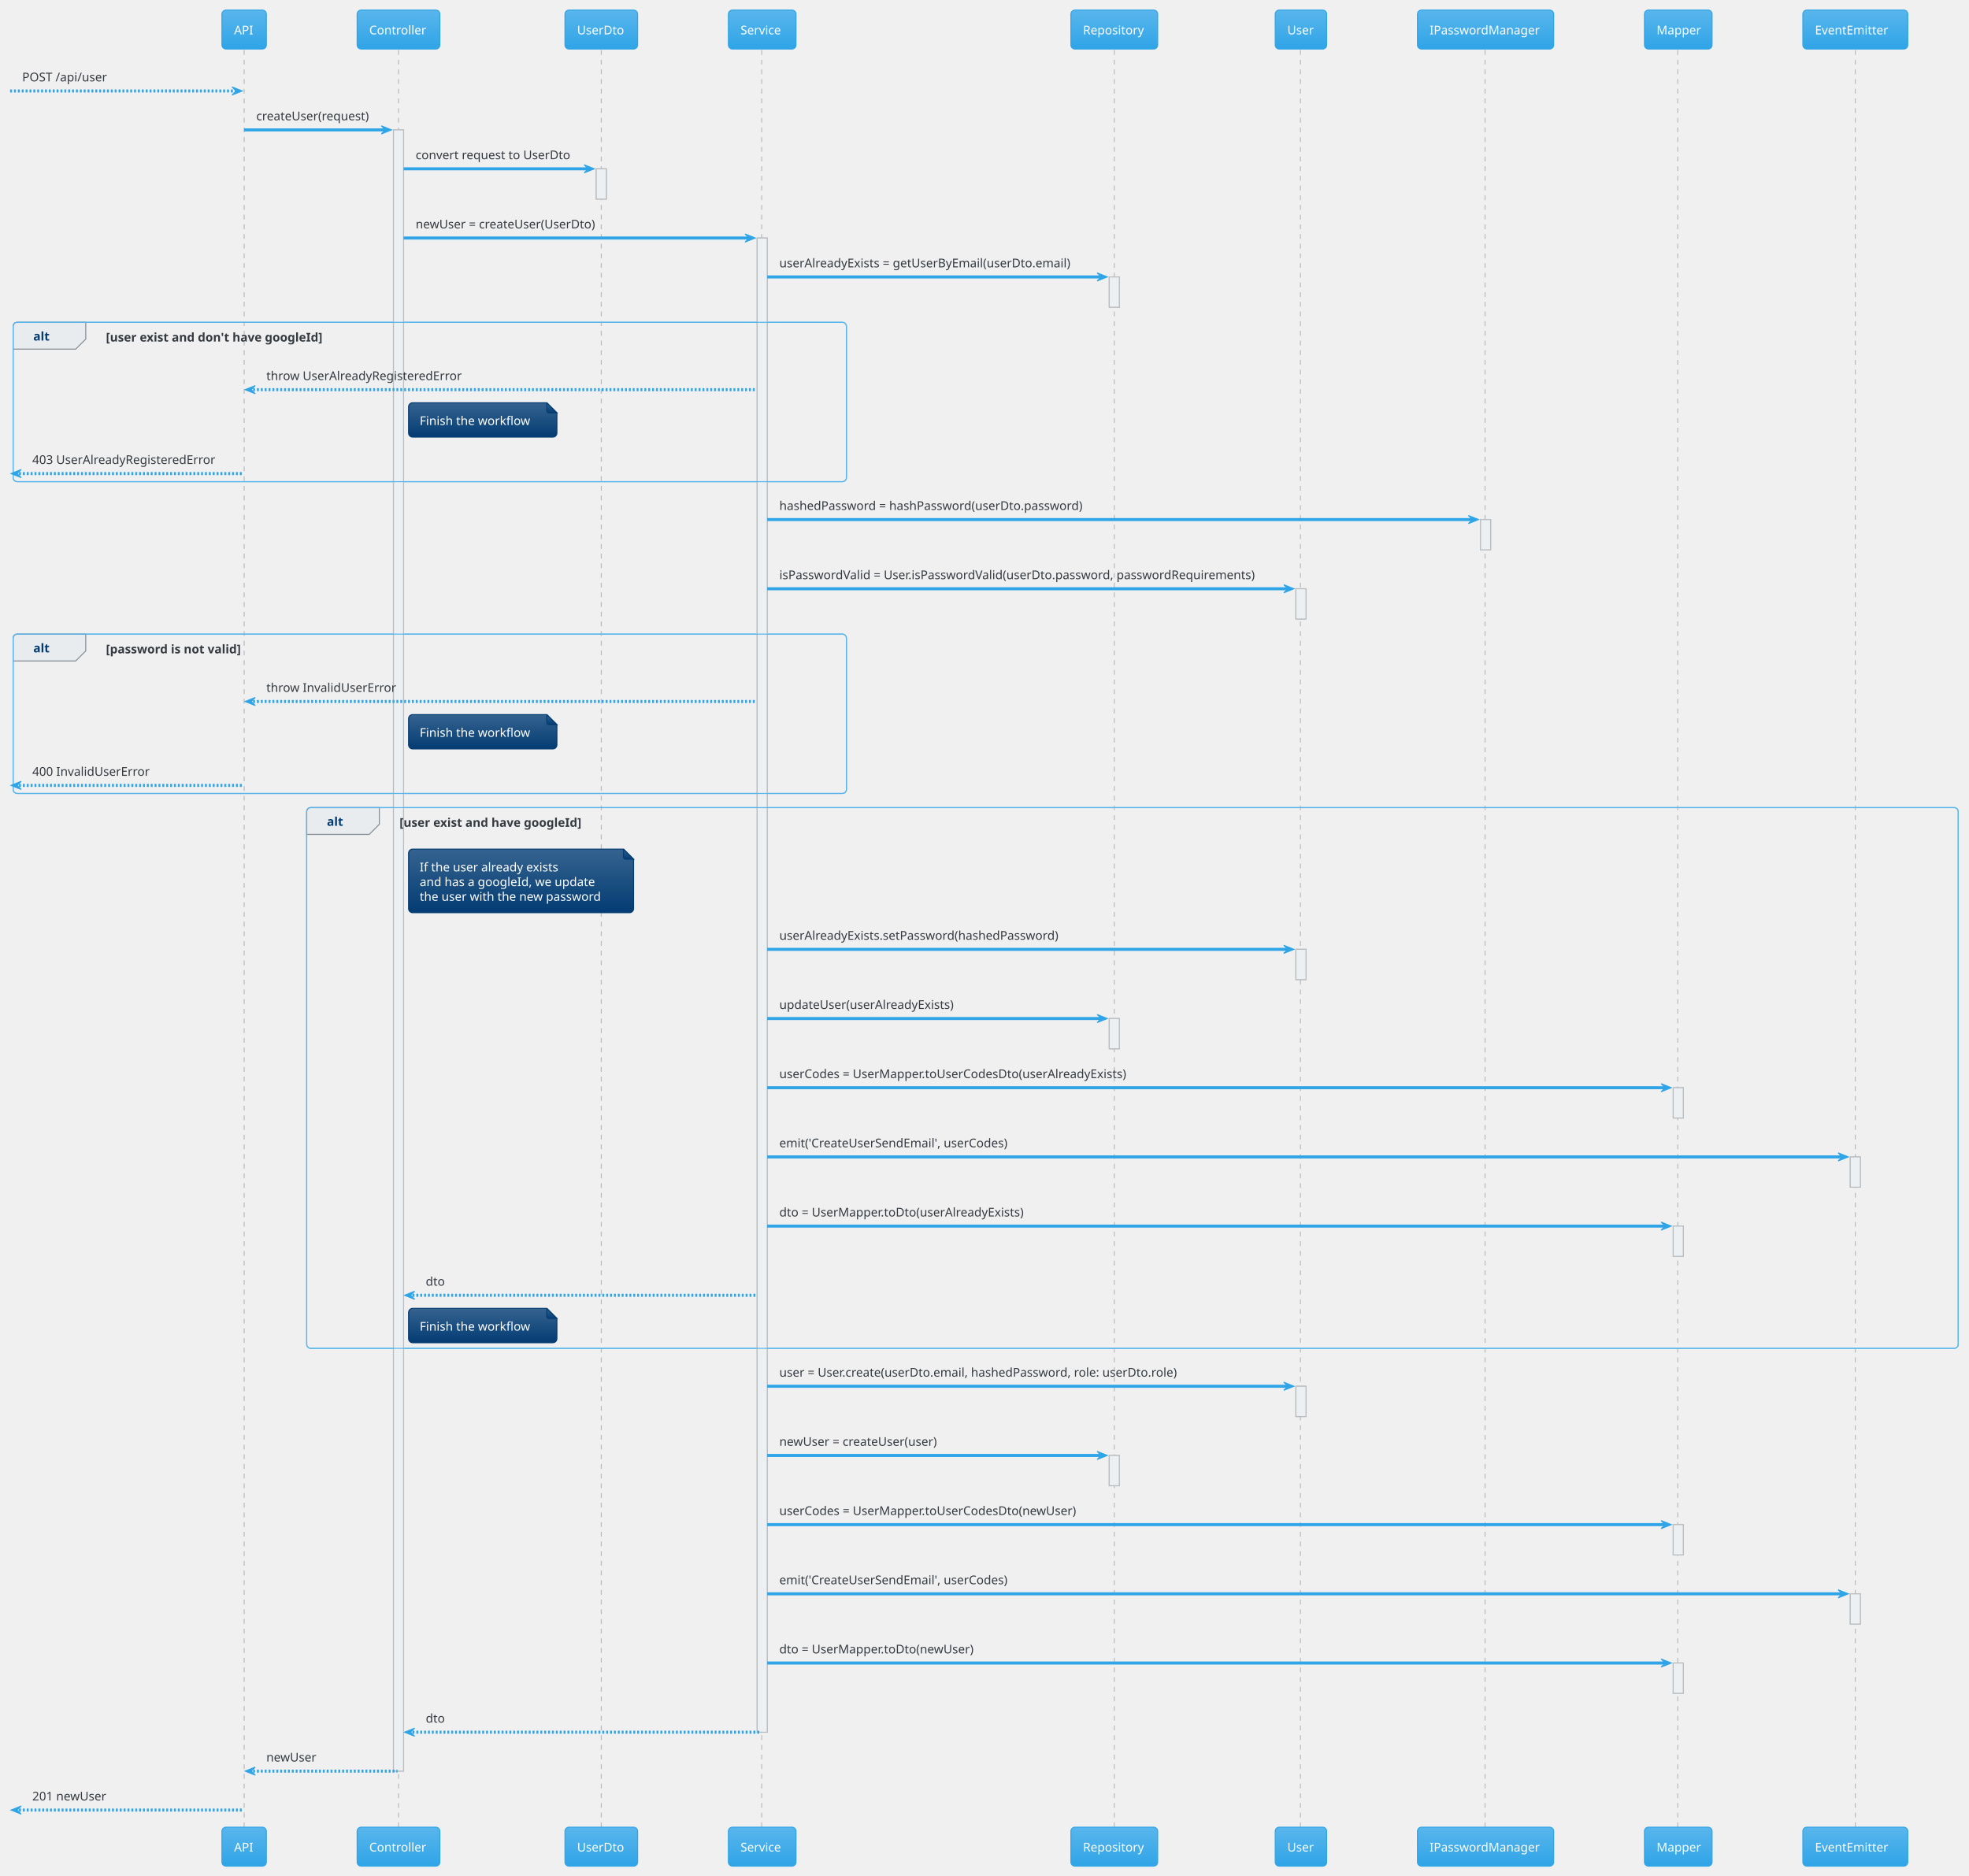
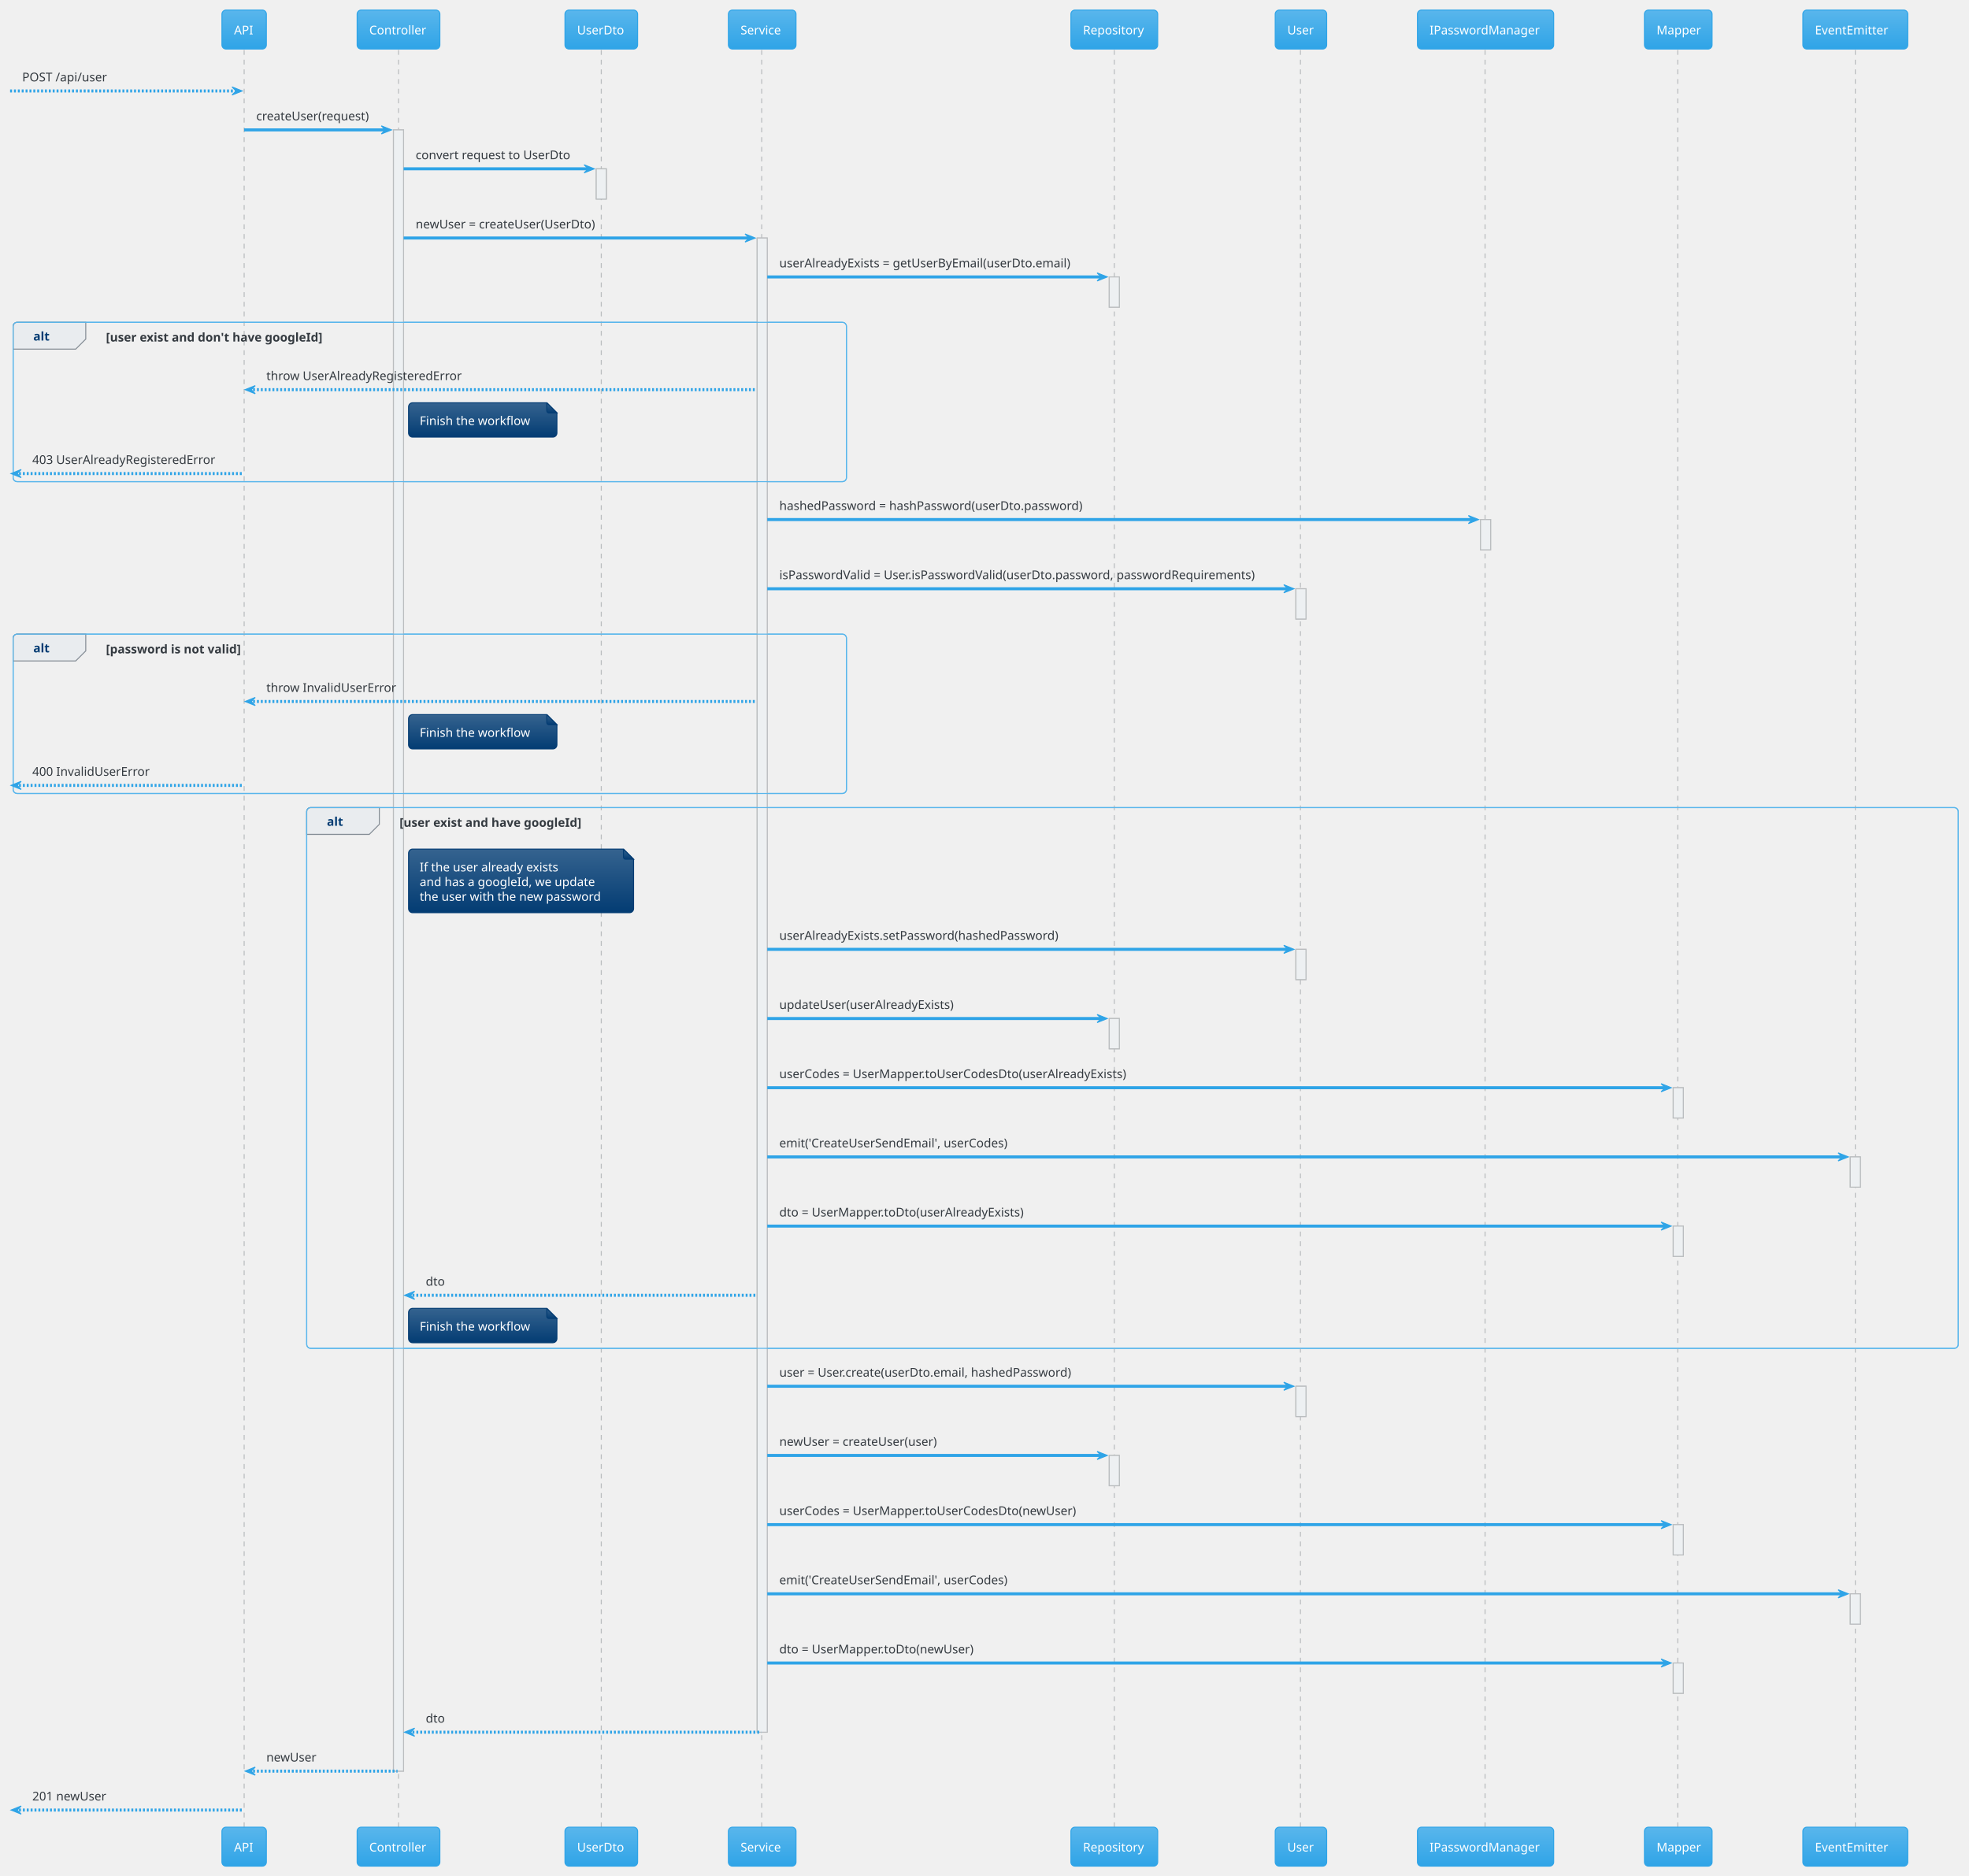
<svg xmlns="http://www.w3.org/2000/svg" contentStyleType="text/css" height="1937.5px" preserveAspectRatio="none" style="width:2033px;height:1937px;" version="1.1" viewBox="0 0 2033 1937" width="2033.333px" zoomAndPan="magnify">
  <defs>
-     <linearGradient id="g12y3e55k75zzm0" x1="50%" x2="50%" y1="0%" y2="100%">
+     <linearGradient id="gnzw9jw226d4e0" x1="50%" x2="50%" y1="0%" y2="100%">
      <stop offset="0%" stop-color="#59B6EC" />
      <stop offset="100%" stop-color="#2FA4E7" />
    </linearGradient>
-     <linearGradient id="g12y3e55k75zzm1" x1="50%" x2="50%" y1="0%" y2="100%">
+     <linearGradient id="gnzw9jw226d4e1" x1="50%" x2="50%" y1="0%" y2="100%">
      <stop offset="0%" stop-color="#35638F" />
      <stop offset="100%" stop-color="#033C73" />
    </linearGradient>
  </defs>
  <g>
    <rect fill="#EDF0F2" height="1694.641" style="stroke:#BABDBF;stroke-width:1.042;" width="10.417" x="406.25" y="134.117" />
    <rect fill="#EDF0F2" height="31.25" style="stroke:#BABDBF;stroke-width:1.042;" width="10.417" x="615.625" y="174.308" />
    <rect fill="#EDF0F2" height="1542.816" style="stroke:#BABDBF;stroke-width:1.042;" width="10.417" x="781.771" y="245.75" />
    <rect fill="#EDF0F2" height="31.25" style="stroke:#BABDBF;stroke-width:1.042;" width="10.417" x="1145.312" y="285.942" />
    <rect fill="#EDF0F2" height="31.25" style="stroke:#BABDBF;stroke-width:1.042;" width="10.417" x="1145.312" y="1051.666" />
    <rect fill="#EDF0F2" height="31.25" style="stroke:#BABDBF;stroke-width:1.042;" width="10.417" x="1145.312" y="1502.8" />
    <rect fill="#EDF0F2" height="31.25" style="stroke:#BABDBF;stroke-width:1.042;" width="10.417" x="1338.021" y="607.908" />
    <rect fill="#EDF0F2" height="31.25" style="stroke:#BABDBF;stroke-width:1.042;" width="10.417" x="1338.021" y="980.225" />
    <rect fill="#EDF0F2" height="31.25" style="stroke:#BABDBF;stroke-width:1.042;" width="10.417" x="1338.021" y="1431.358" />
    <rect fill="#EDF0F2" height="31.25" style="stroke:#BABDBF;stroke-width:1.042;" width="10.417" x="1528.646" y="536.466" />
    <rect fill="#EDF0F2" height="31.25" style="stroke:#BABDBF;stroke-width:1.042;" width="10.417" x="1727.604" y="1123.108" />
    <rect fill="#EDF0F2" height="31.25" style="stroke:#BABDBF;stroke-width:1.042;" width="10.417" x="1727.604" y="1265.991" />
    <rect fill="#EDF0F2" height="31.25" style="stroke:#BABDBF;stroke-width:1.042;" width="10.417" x="1727.604" y="1574.241" />
    <rect fill="#EDF0F2" height="31.25" style="stroke:#BABDBF;stroke-width:1.042;" width="10.417" x="1727.604" y="1717.124" />
    <rect fill="#EDF0F2" height="31.25" style="stroke:#BABDBF;stroke-width:1.042;" width="10.417" x="1910.417" y="1194.55" />
    <rect fill="#EDF0F2" height="31.25" style="stroke:#BABDBF;stroke-width:1.042;" width="10.417" x="1910.417" y="1645.683" />
    <rect fill="none" height="164.5" rx="4.167" ry="4.167" style="stroke:#59B6EC;stroke-width:1.042;" width="860.417" x="13.542" y="332.817" />
    <rect fill="none" height="164.5" rx="4.167" ry="4.167" style="stroke:#59B6EC;stroke-width:1.042;" width="860.417" x="13.542" y="654.783" />
    <rect fill="none" height="558.341" rx="4.167" ry="4.167" style="stroke:#59B6EC;stroke-width:1.042;" width="1705.208" x="316.667" y="833.866" />
    <line style="stroke:#BABDBF;stroke-width:1.042;stroke-dasharray:5.0,5.0;" x1="252.083" x2="252.083" y1="51.65" y2="1887.699" />
    <line style="stroke:#BABDBF;stroke-width:1.042;stroke-dasharray:5.0,5.0;" x1="411.458" x2="411.458" y1="51.65" y2="1887.699" />
    <line style="stroke:#BABDBF;stroke-width:1.042;stroke-dasharray:5.0,5.0;" x1="620.833" x2="620.833" y1="51.65" y2="1887.699" />
    <line style="stroke:#BABDBF;stroke-width:1.042;stroke-dasharray:5.0,5.0;" x1="786.458" x2="786.458" y1="51.65" y2="1887.699" />
    <line style="stroke:#BABDBF;stroke-width:1.042;stroke-dasharray:5.0,5.0;" x1="1150.521" x2="1150.521" y1="51.65" y2="1887.699" />
    <line style="stroke:#BABDBF;stroke-width:1.042;stroke-dasharray:5.0,5.0;" x1="1342.708" x2="1342.708" y1="51.65" y2="1887.699" />
    <line style="stroke:#BABDBF;stroke-width:1.042;stroke-dasharray:5.0,5.0;" x1="1533.333" x2="1533.333" y1="51.65" y2="1887.699" />
    <line style="stroke:#BABDBF;stroke-width:1.042;stroke-dasharray:5.0,5.0;" x1="1732.292" x2="1732.292" y1="51.65" y2="1887.699" />
    <line style="stroke:#BABDBF;stroke-width:1.042;stroke-dasharray:5.0,5.0;" x1="1915.625" x2="1915.625" y1="51.65" y2="1887.699" />
-     <rect fill="url(#g12y3e55k75zzm0)" height="40.192" rx="4.167" ry="4.167" style="stroke:#2FA4E7;stroke-width:1.042;" width="45.833" x="229.167" y="10.417" />
+     <rect fill="url(#gnzw9jw226d4e0)" height="40.192" rx="4.167" ry="4.167" style="stroke:#2FA4E7;stroke-width:1.042;" width="45.833" x="229.167" y="10.417" />
    <text fill="#FFFFFF" font-family="Verdana" font-size="12.5" lengthAdjust="spacing" textLength="20.833" x="241.667" y="35.484">API</text>
-     <rect fill="url(#g12y3e55k75zzm0)" height="40.192" rx="4.167" ry="4.167" style="stroke:#2FA4E7;stroke-width:1.042;" width="45.833" x="229.167" y="1886.658" />
+     <rect fill="url(#gnzw9jw226d4e0)" height="40.192" rx="4.167" ry="4.167" style="stroke:#2FA4E7;stroke-width:1.042;" width="45.833" x="229.167" y="1886.658" />
    <text fill="#FFFFFF" font-family="Verdana" font-size="12.5" lengthAdjust="spacing" textLength="20.833" x="241.667" y="1911.725">API</text>
-     <rect fill="url(#g12y3e55k75zzm0)" height="40.192" rx="4.167" ry="4.167" style="stroke:#2FA4E7;stroke-width:1.042;" width="85.417" x="368.75" y="10.417" />
+     <rect fill="url(#gnzw9jw226d4e0)" height="40.192" rx="4.167" ry="4.167" style="stroke:#2FA4E7;stroke-width:1.042;" width="85.417" x="368.75" y="10.417" />
    <text fill="#FFFFFF" font-family="Verdana" font-size="12.5" lengthAdjust="spacing" textLength="60.417" x="381.25" y="35.484">Controller</text>
-     <rect fill="url(#g12y3e55k75zzm0)" height="40.192" rx="4.167" ry="4.167" style="stroke:#2FA4E7;stroke-width:1.042;" width="85.417" x="368.75" y="1886.658" />
+     <rect fill="url(#gnzw9jw226d4e0)" height="40.192" rx="4.167" ry="4.167" style="stroke:#2FA4E7;stroke-width:1.042;" width="85.417" x="368.75" y="1886.658" />
    <text fill="#FFFFFF" font-family="Verdana" font-size="12.5" lengthAdjust="spacing" textLength="60.417" x="381.25" y="1911.725">Controller</text>
-     <rect fill="url(#g12y3e55k75zzm0)" height="40.192" rx="4.167" ry="4.167" style="stroke:#2FA4E7;stroke-width:1.042;" width="75" x="583.333" y="10.417" />
+     <rect fill="url(#gnzw9jw226d4e0)" height="40.192" rx="4.167" ry="4.167" style="stroke:#2FA4E7;stroke-width:1.042;" width="75" x="583.333" y="10.417" />
    <text fill="#FFFFFF" font-family="Verdana" font-size="12.5" lengthAdjust="spacing" textLength="50" x="595.833" y="35.484">UserDto</text>
-     <rect fill="url(#g12y3e55k75zzm0)" height="40.192" rx="4.167" ry="4.167" style="stroke:#2FA4E7;stroke-width:1.042;" width="75" x="583.333" y="1886.658" />
+     <rect fill="url(#gnzw9jw226d4e0)" height="40.192" rx="4.167" ry="4.167" style="stroke:#2FA4E7;stroke-width:1.042;" width="75" x="583.333" y="1886.658" />
    <text fill="#FFFFFF" font-family="Verdana" font-size="12.5" lengthAdjust="spacing" textLength="50" x="595.833" y="1911.725">UserDto</text>
-     <rect fill="url(#g12y3e55k75zzm0)" height="40.192" rx="4.167" ry="4.167" style="stroke:#2FA4E7;stroke-width:1.042;" width="69.792" x="752.083" y="10.417" />
+     <rect fill="url(#gnzw9jw226d4e0)" height="40.192" rx="4.167" ry="4.167" style="stroke:#2FA4E7;stroke-width:1.042;" width="69.792" x="752.083" y="10.417" />
    <text fill="#FFFFFF" font-family="Verdana" font-size="12.5" lengthAdjust="spacing" textLength="44.792" x="764.583" y="35.484">Service</text>
-     <rect fill="url(#g12y3e55k75zzm0)" height="40.192" rx="4.167" ry="4.167" style="stroke:#2FA4E7;stroke-width:1.042;" width="69.792" x="752.083" y="1886.658" />
+     <rect fill="url(#gnzw9jw226d4e0)" height="40.192" rx="4.167" ry="4.167" style="stroke:#2FA4E7;stroke-width:1.042;" width="69.792" x="752.083" y="1886.658" />
    <text fill="#FFFFFF" font-family="Verdana" font-size="12.5" lengthAdjust="spacing" textLength="44.792" x="764.583" y="1911.725">Service</text>
-     <rect fill="url(#g12y3e55k75zzm0)" height="40.192" rx="4.167" ry="4.167" style="stroke:#2FA4E7;stroke-width:1.042;" width="89.583" x="1105.729" y="10.417" />
+     <rect fill="url(#gnzw9jw226d4e0)" height="40.192" rx="4.167" ry="4.167" style="stroke:#2FA4E7;stroke-width:1.042;" width="89.583" x="1105.729" y="10.417" />
    <text fill="#FFFFFF" font-family="Verdana" font-size="12.5" lengthAdjust="spacing" textLength="64.583" x="1118.229" y="35.484">Repository</text>
-     <rect fill="url(#g12y3e55k75zzm0)" height="40.192" rx="4.167" ry="4.167" style="stroke:#2FA4E7;stroke-width:1.042;" width="89.583" x="1105.729" y="1886.658" />
+     <rect fill="url(#gnzw9jw226d4e0)" height="40.192" rx="4.167" ry="4.167" style="stroke:#2FA4E7;stroke-width:1.042;" width="89.583" x="1105.729" y="1886.658" />
    <text fill="#FFFFFF" font-family="Verdana" font-size="12.5" lengthAdjust="spacing" textLength="64.583" x="1118.229" y="1911.725">Repository</text>
-     <rect fill="url(#g12y3e55k75zzm0)" height="40.192" rx="4.167" ry="4.167" style="stroke:#2FA4E7;stroke-width:1.042;" width="53.125" x="1316.667" y="10.417" />
+     <rect fill="url(#gnzw9jw226d4e0)" height="40.192" rx="4.167" ry="4.167" style="stroke:#2FA4E7;stroke-width:1.042;" width="53.125" x="1316.667" y="10.417" />
    <text fill="#FFFFFF" font-family="Verdana" font-size="12.5" lengthAdjust="spacing" textLength="28.125" x="1329.167" y="35.484">User</text>
-     <rect fill="url(#g12y3e55k75zzm0)" height="40.192" rx="4.167" ry="4.167" style="stroke:#2FA4E7;stroke-width:1.042;" width="53.125" x="1316.667" y="1886.658" />
+     <rect fill="url(#gnzw9jw226d4e0)" height="40.192" rx="4.167" ry="4.167" style="stroke:#2FA4E7;stroke-width:1.042;" width="53.125" x="1316.667" y="1886.658" />
    <text fill="#FFFFFF" font-family="Verdana" font-size="12.5" lengthAdjust="spacing" textLength="28.125" x="1329.167" y="1911.725">User</text>
-     <rect fill="url(#g12y3e55k75zzm0)" height="40.192" rx="4.167" ry="4.167" style="stroke:#2FA4E7;stroke-width:1.042;" width="140.625" x="1463.542" y="10.417" />
+     <rect fill="url(#gnzw9jw226d4e0)" height="40.192" rx="4.167" ry="4.167" style="stroke:#2FA4E7;stroke-width:1.042;" width="140.625" x="1463.542" y="10.417" />
    <text fill="#FFFFFF" font-family="Verdana" font-size="12.5" lengthAdjust="spacing" textLength="115.625" x="1476.042" y="35.484">IPasswordManager</text>
-     <rect fill="url(#g12y3e55k75zzm0)" height="40.192" rx="4.167" ry="4.167" style="stroke:#2FA4E7;stroke-width:1.042;" width="140.625" x="1463.542" y="1886.658" />
+     <rect fill="url(#gnzw9jw226d4e0)" height="40.192" rx="4.167" ry="4.167" style="stroke:#2FA4E7;stroke-width:1.042;" width="140.625" x="1463.542" y="1886.658" />
    <text fill="#FFFFFF" font-family="Verdana" font-size="12.5" lengthAdjust="spacing" textLength="115.625" x="1476.042" y="1911.725">IPasswordManager</text>
-     <rect fill="url(#g12y3e55k75zzm0)" height="40.192" rx="4.167" ry="4.167" style="stroke:#2FA4E7;stroke-width:1.042;" width="69.792" x="1697.917" y="10.417" />
+     <rect fill="url(#gnzw9jw226d4e0)" height="40.192" rx="4.167" ry="4.167" style="stroke:#2FA4E7;stroke-width:1.042;" width="69.792" x="1697.917" y="10.417" />
    <text fill="#FFFFFF" font-family="Verdana" font-size="12.5" lengthAdjust="spacing" textLength="44.792" x="1710.417" y="35.484">Mapper</text>
-     <rect fill="url(#g12y3e55k75zzm0)" height="40.192" rx="4.167" ry="4.167" style="stroke:#2FA4E7;stroke-width:1.042;" width="69.792" x="1697.917" y="1886.658" />
+     <rect fill="url(#gnzw9jw226d4e0)" height="40.192" rx="4.167" ry="4.167" style="stroke:#2FA4E7;stroke-width:1.042;" width="69.792" x="1697.917" y="1886.658" />
    <text fill="#FFFFFF" font-family="Verdana" font-size="12.5" lengthAdjust="spacing" textLength="44.792" x="1710.417" y="1911.725">Mapper</text>
-     <rect fill="url(#g12y3e55k75zzm0)" height="40.192" rx="4.167" ry="4.167" style="stroke:#2FA4E7;stroke-width:1.042;" width="108.333" x="1861.458" y="10.417" />
+     <rect fill="url(#gnzw9jw226d4e0)" height="40.192" rx="4.167" ry="4.167" style="stroke:#2FA4E7;stroke-width:1.042;" width="108.333" x="1861.458" y="10.417" />
    <text fill="#FFFFFF" font-family="Verdana" font-size="12.5" lengthAdjust="spacing" textLength="83.333" x="1873.958" y="35.484">EventEmitter</text>
-     <rect fill="url(#g12y3e55k75zzm0)" height="40.192" rx="4.167" ry="4.167" style="stroke:#2FA4E7;stroke-width:1.042;" width="108.333" x="1861.458" y="1886.658" />
+     <rect fill="url(#gnzw9jw226d4e0)" height="40.192" rx="4.167" ry="4.167" style="stroke:#2FA4E7;stroke-width:1.042;" width="108.333" x="1861.458" y="1886.658" />
    <text fill="#FFFFFF" font-family="Verdana" font-size="12.5" lengthAdjust="spacing" textLength="83.333" x="1873.958" y="1911.725">EventEmitter</text>
    <rect fill="#EDF0F2" height="1694.641" style="stroke:#BABDBF;stroke-width:1.042;" width="10.417" x="406.25" y="134.117" />
    <rect fill="#EDF0F2" height="31.25" style="stroke:#BABDBF;stroke-width:1.042;" width="10.417" x="615.625" y="174.308" />
    <rect fill="#EDF0F2" height="1542.816" style="stroke:#BABDBF;stroke-width:1.042;" width="10.417" x="781.771" y="245.75" />
    <rect fill="#EDF0F2" height="31.25" style="stroke:#BABDBF;stroke-width:1.042;" width="10.417" x="1145.312" y="285.942" />
    <rect fill="#EDF0F2" height="31.25" style="stroke:#BABDBF;stroke-width:1.042;" width="10.417" x="1145.312" y="1051.666" />
    <rect fill="#EDF0F2" height="31.25" style="stroke:#BABDBF;stroke-width:1.042;" width="10.417" x="1145.312" y="1502.8" />
    <rect fill="#EDF0F2" height="31.25" style="stroke:#BABDBF;stroke-width:1.042;" width="10.417" x="1338.021" y="607.908" />
    <rect fill="#EDF0F2" height="31.25" style="stroke:#BABDBF;stroke-width:1.042;" width="10.417" x="1338.021" y="980.225" />
    <rect fill="#EDF0F2" height="31.25" style="stroke:#BABDBF;stroke-width:1.042;" width="10.417" x="1338.021" y="1431.358" />
    <rect fill="#EDF0F2" height="31.25" style="stroke:#BABDBF;stroke-width:1.042;" width="10.417" x="1528.646" y="536.466" />
    <rect fill="#EDF0F2" height="31.25" style="stroke:#BABDBF;stroke-width:1.042;" width="10.417" x="1727.604" y="1123.108" />
    <rect fill="#EDF0F2" height="31.25" style="stroke:#BABDBF;stroke-width:1.042;" width="10.417" x="1727.604" y="1265.991" />
    <rect fill="#EDF0F2" height="31.25" style="stroke:#BABDBF;stroke-width:1.042;" width="10.417" x="1727.604" y="1574.241" />
    <rect fill="#EDF0F2" height="31.25" style="stroke:#BABDBF;stroke-width:1.042;" width="10.417" x="1727.604" y="1717.124" />
    <rect fill="#EDF0F2" height="31.25" style="stroke:#BABDBF;stroke-width:1.042;" width="10.417" x="1910.417" y="1194.55" />
    <rect fill="#EDF0F2" height="31.25" style="stroke:#BABDBF;stroke-width:1.042;" width="10.417" x="1910.417" y="1645.683" />
    <polygon fill="#2FA4E7" points="239.583,89.758,250,93.925,239.583,98.092,243.75,93.925" style="stroke:#2FA4E7;stroke-width:1.042;" />
    <line style="stroke:#2FA4E7;stroke-width:3.125;stroke-dasharray:2.0,2.0;" x1="10.417" x2="245.833" y1="93.925" y2="93.925" />
    <text fill="#343A40" font-family="Verdana" font-size="12.5" lengthAdjust="spacing" textLength="91.667" x="22.917" y="84.009">POST /api/user</text>
    <polygon fill="#2FA4E7" points="393.75,129.95,404.167,134.117,393.75,138.283,397.917,134.117" style="stroke:#2FA4E7;stroke-width:1.042;" />
    <line style="stroke:#2FA4E7;stroke-width:3.125;" x1="252.083" x2="400" y1="134.117" y2="134.117" />
    <text fill="#343A40" font-family="Verdana" font-size="12.5" lengthAdjust="spacing" textLength="123.958" x="264.583" y="124.2">createUser(request)</text>
    <polygon fill="#2FA4E7" points="603.125,170.142,613.542,174.308,603.125,178.475,607.292,174.308" style="stroke:#2FA4E7;stroke-width:1.042;" />
    <line style="stroke:#2FA4E7;stroke-width:3.125;" x1="416.667" x2="609.375" y1="174.308" y2="174.308" />
    <text fill="#343A40" font-family="Verdana" font-size="12.5" lengthAdjust="spacing" textLength="168.75" x="429.167" y="164.392">convert request to UserDto</text>
    <polygon fill="#2FA4E7" points="769.271,241.583,779.688,245.75,769.271,249.917,773.438,245.75" style="stroke:#2FA4E7;stroke-width:1.042;" />
    <line style="stroke:#2FA4E7;stroke-width:3.125;" x1="416.667" x2="775.521" y1="245.75" y2="245.75" />
    <text fill="#343A40" font-family="Verdana" font-size="12.5" lengthAdjust="spacing" textLength="200" x="429.167" y="235.834">newUser = createUser(UserDto)</text>
    <polygon fill="#2FA4E7" points="1132.812,281.775,1143.229,285.942,1132.812,290.108,1136.979,285.942" style="stroke:#2FA4E7;stroke-width:1.042;" />
    <line style="stroke:#2FA4E7;stroke-width:3.125;" x1="792.188" x2="1139.062" y1="285.942" y2="285.942" />
    <text fill="#343A40" font-family="Verdana" font-size="12.5" lengthAdjust="spacing" textLength="322.917" x="804.688" y="276.025">userAlreadyExists = getUserByEmail(userDto.email)</text>
    <path d="M17.708,332.817 L88.542,332.817 L88.542,350.092 L78.125,360.508 L13.542,360.508 L13.542,336.983 A4.167,4.167 0 0 1 17.708,332.817 " fill="#E9ECEF" style="stroke:#868E96;stroke-width:1.042;" />
    <rect fill="none" height="164.5" rx="4.167" ry="4.167" style="stroke:#59B6EC;stroke-width:1.042;" width="860.417" x="13.542" y="332.817" />
    <text fill="#033C73" font-family="Verdana" font-size="12.5" font-weight="bold" lengthAdjust="spacing" textLength="17.708" x="34.375" y="351.634">alt</text>
    <text fill="#343A40" font-family="Verdana" font-size="12.5" font-weight="bold" lengthAdjust="spacing" textLength="257.292" x="109.375" y="352.675">[user exist and don't have googleId]</text>
    <polygon fill="#2FA4E7" points="263.542,398.183,253.125,402.35,263.542,406.517,259.375,402.35" style="stroke:#2FA4E7;stroke-width:1.042;" />
    <line style="stroke:#2FA4E7;stroke-width:3.125;stroke-dasharray:2.0,2.0;" x1="257.292" x2="780.729" y1="402.35" y2="402.35" />
    <text fill="#343A40" font-family="Verdana" font-size="12.5" lengthAdjust="spacing" textLength="210.417" x="275" y="392.434">throw UserAlreadyRegisteredError</text>
-     <path d="M421.875,420.058 L421.875,447.142 A4.167,4.167 0 0 0 426.042,451.308 L570.833,451.308 A4.167,4.167 0 0 0 575,447.142 L575,426.308 L564.583,415.892 L426.042,415.892 A4.167,4.167 0 0 0 421.875,420.058 " fill="url(#g12y3e55k75zzm1)" style="stroke:#033C73;stroke-width:1.042;" />
-     <path d="M564.583,415.892 L564.583,424.225 A2.083,2.083 0 0 0 566.667,426.308 L575,426.308 L564.583,415.892 " fill="url(#g12y3e55k75zzm1)" style="stroke:#033C73;stroke-width:1.042;" />
+     <path d="M421.875,420.058 L421.875,447.142 A4.167,4.167 0 0 0 426.042,451.308 L570.833,451.308 A4.167,4.167 0 0 0 575,447.142 L575,426.308 L564.583,415.892 L426.042,415.892 A4.167,4.167 0 0 0 421.875,420.058 " fill="url(#gnzw9jw226d4e1)" style="stroke:#033C73;stroke-width:1.042;" />
+     <path d="M564.583,415.892 L564.583,424.225 A2.083,2.083 0 0 0 566.667,426.308 L575,426.308 L564.583,415.892 " fill="url(#gnzw9jw226d4e1)" style="stroke:#033C73;stroke-width:1.042;" />
    <text fill="#FFFFFF" font-family="Verdana" font-size="12.5" lengthAdjust="spacing" textLength="120.833" x="433.333" y="438.875">Finish the workflow</text>
    <polygon fill="#2FA4E7" points="21.875,484.817,11.458,488.983,21.875,493.15,17.708,488.983" style="stroke:#2FA4E7;stroke-width:1.042;" />
    <line style="stroke:#2FA4E7;stroke-width:3.125;stroke-dasharray:2.0,2.0;" x1="15.625" x2="251.042" y1="488.983" y2="488.983" />
    <text fill="#343A40" font-family="Verdana" font-size="12.5" lengthAdjust="spacing" textLength="198.958" x="33.333" y="479.067">403 UserAlreadyRegisteredError</text>
    <polygon fill="#2FA4E7" points="1516.146,532.3,1526.562,536.466,1516.146,540.633,1520.312,536.466" style="stroke:#2FA4E7;stroke-width:1.042;" />
    <line style="stroke:#2FA4E7;stroke-width:3.125;" x1="792.188" x2="1522.396" y1="536.466" y2="536.466" />
    <text fill="#343A40" font-family="Verdana" font-size="12.5" lengthAdjust="spacing" textLength="329.167" x="804.688" y="526.55">hashedPassword = hashPassword(userDto.password)</text>
    <polygon fill="#2FA4E7" points="1325.521,603.741,1335.938,607.908,1325.521,612.075,1329.688,607.908" style="stroke:#2FA4E7;stroke-width:1.042;" />
    <line style="stroke:#2FA4E7;stroke-width:3.125;" x1="792.188" x2="1331.771" y1="607.908" y2="607.908" />
    <text fill="#343A40" font-family="Verdana" font-size="12.5" lengthAdjust="spacing" textLength="515.625" x="804.688" y="597.992">isPasswordValid = User.isPasswordValid(userDto.password, passwordRequirements)</text>
    <path d="M17.708,654.783 L88.542,654.783 L88.542,672.058 L78.125,682.475 L13.542,682.475 L13.542,658.95 A4.167,4.167 0 0 1 17.708,654.783 " fill="#E9ECEF" style="stroke:#868E96;stroke-width:1.042;" />
    <rect fill="none" height="164.5" rx="4.167" ry="4.167" style="stroke:#59B6EC;stroke-width:1.042;" width="860.417" x="13.542" y="654.783" />
    <text fill="#033C73" font-family="Verdana" font-size="12.5" font-weight="bold" lengthAdjust="spacing" textLength="17.708" x="34.375" y="673.6">alt</text>
    <text fill="#343A40" font-family="Verdana" font-size="12.5" font-weight="bold" lengthAdjust="spacing" textLength="161.458" x="109.375" y="674.642">[password is not valid]</text>
    <polygon fill="#2FA4E7" points="263.542,720.15,253.125,724.316,263.542,728.483,259.375,724.316" style="stroke:#2FA4E7;stroke-width:1.042;" />
    <line style="stroke:#2FA4E7;stroke-width:3.125;stroke-dasharray:2.0,2.0;" x1="257.292" x2="780.729" y1="724.316" y2="724.316" />
    <text fill="#343A40" font-family="Verdana" font-size="12.5" lengthAdjust="spacing" textLength="141.667" x="275" y="714.4">throw InvalidUserError</text>
-     <path d="M421.875,742.025 L421.875,769.108 A4.167,4.167 0 0 0 426.042,773.275 L570.833,773.275 A4.167,4.167 0 0 0 575,769.108 L575,748.275 L564.583,737.858 L426.042,737.858 A4.167,4.167 0 0 0 421.875,742.025 " fill="url(#g12y3e55k75zzm1)" style="stroke:#033C73;stroke-width:1.042;" />
-     <path d="M564.583,737.858 L564.583,746.191 A2.083,2.083 0 0 0 566.667,748.275 L575,748.275 L564.583,737.858 " fill="url(#g12y3e55k75zzm1)" style="stroke:#033C73;stroke-width:1.042;" />
+     <path d="M421.875,742.025 L421.875,769.108 A4.167,4.167 0 0 0 426.042,773.275 L570.833,773.275 A4.167,4.167 0 0 0 575,769.108 L575,748.275 L564.583,737.858 L426.042,737.858 A4.167,4.167 0 0 0 421.875,742.025 " fill="url(#gnzw9jw226d4e1)" style="stroke:#033C73;stroke-width:1.042;" />
+     <path d="M564.583,737.858 L564.583,746.191 A2.083,2.083 0 0 0 566.667,748.275 L575,748.275 L564.583,737.858 " fill="url(#gnzw9jw226d4e1)" style="stroke:#033C73;stroke-width:1.042;" />
    <text fill="#FFFFFF" font-family="Verdana" font-size="12.5" lengthAdjust="spacing" textLength="120.833" x="433.333" y="760.842">Finish the workflow</text>
    <polygon fill="#2FA4E7" points="21.875,806.783,11.458,810.95,21.875,815.116,17.708,810.95" style="stroke:#2FA4E7;stroke-width:1.042;" />
    <line style="stroke:#2FA4E7;stroke-width:3.125;stroke-dasharray:2.0,2.0;" x1="15.625" x2="251.042" y1="810.95" y2="810.95" />
    <text fill="#343A40" font-family="Verdana" font-size="12.5" lengthAdjust="spacing" textLength="130.208" x="33.333" y="801.034">400 InvalidUserError</text>
    <path d="M320.833,833.866 L391.667,833.866 L391.667,851.141 L381.25,861.558 L316.667,861.558 L316.667,838.033 A4.167,4.167 0 0 1 320.833,833.866 " fill="#E9ECEF" style="stroke:#868E96;stroke-width:1.042;" />
    <rect fill="none" height="558.341" rx="4.167" ry="4.167" style="stroke:#59B6EC;stroke-width:1.042;" width="1705.208" x="316.667" y="833.866" />
    <text fill="#033C73" font-family="Verdana" font-size="12.5" font-weight="bold" lengthAdjust="spacing" textLength="17.708" x="337.5" y="852.683">alt</text>
    <text fill="#343A40" font-family="Verdana" font-size="12.5" font-weight="bold" lengthAdjust="spacing" textLength="217.708" x="412.5" y="853.725">[user exist and have googleId]</text>
-     <path d="M421.875,880.916 L421.875,938.208 A4.167,4.167 0 0 0 426.042,942.375 L650,942.375 A4.167,4.167 0 0 0 654.167,938.208 L654.167,887.166 L643.75,876.75 L426.042,876.75 A4.167,4.167 0 0 0 421.875,880.916 " fill="url(#g12y3e55k75zzm1)" style="stroke:#033C73;stroke-width:1.042;" />
-     <path d="M643.75,876.75 L643.75,885.083 A2.083,2.083 0 0 0 645.833,887.166 L654.167,887.166 L643.75,876.75 " fill="url(#g12y3e55k75zzm1)" style="stroke:#033C73;stroke-width:1.042;" />
+     <path d="M421.875,880.916 L421.875,938.208 A4.167,4.167 0 0 0 426.042,942.375 L650,942.375 A4.167,4.167 0 0 0 654.167,938.208 L654.167,887.166 L643.75,876.75 L426.042,876.75 A4.167,4.167 0 0 0 421.875,880.916 " fill="url(#gnzw9jw226d4e1)" style="stroke:#033C73;stroke-width:1.042;" />
+     <path d="M643.75,876.75 L643.75,885.083 A2.083,2.083 0 0 0 645.833,887.166 L654.167,887.166 L643.75,876.75 " fill="url(#gnzw9jw226d4e1)" style="stroke:#033C73;stroke-width:1.042;" />
    <text fill="#FFFFFF" font-family="Verdana" font-size="12.5" lengthAdjust="spacing" textLength="154.167" x="433.333" y="899.734">If the user already exists</text>
    <text fill="#FFFFFF" font-family="Verdana" font-size="12.5" lengthAdjust="spacing" textLength="189.583" x="433.333" y="914.925">and has a googleId, we update</text>
    <text fill="#FFFFFF" font-family="Verdana" font-size="12.5" lengthAdjust="spacing" textLength="200" x="433.333" y="930.117">the user with the new password</text>
    <polygon fill="#2FA4E7" points="1325.521,976.058,1335.938,980.225,1325.521,984.391,1329.688,980.225" style="stroke:#2FA4E7;stroke-width:1.042;" />
    <line style="stroke:#2FA4E7;stroke-width:3.125;" x1="792.188" x2="1331.771" y1="980.225" y2="980.225" />
    <text fill="#343A40" font-family="Verdana" font-size="12.5" lengthAdjust="spacing" textLength="302.083" x="804.688" y="970.308">userAlreadyExists.setPassword(hashedPassword)</text>
    <polygon fill="#2FA4E7" points="1132.812,1047.5,1143.229,1051.666,1132.812,1055.833,1136.979,1051.666" style="stroke:#2FA4E7;stroke-width:1.042;" />
    <line style="stroke:#2FA4E7;stroke-width:3.125;" x1="792.188" x2="1139.062" y1="1051.666" y2="1051.666" />
    <text fill="#343A40" font-family="Verdana" font-size="12.5" lengthAdjust="spacing" textLength="190.625" x="804.688" y="1041.75">updateUser(userAlreadyExists)</text>
    <polygon fill="#2FA4E7" points="1715.104,1118.941,1725.521,1123.108,1715.104,1127.275,1719.271,1123.108" style="stroke:#2FA4E7;stroke-width:1.042;" />
    <line style="stroke:#2FA4E7;stroke-width:3.125;" x1="792.188" x2="1721.354" y1="1123.108" y2="1123.108" />
    <text fill="#343A40" font-family="Verdana" font-size="12.5" lengthAdjust="spacing" textLength="378.125" x="804.688" y="1113.192">userCodes = UserMapper.toUserCodesDto(userAlreadyExists)</text>
    <polygon fill="#2FA4E7" points="1897.917,1190.383,1908.333,1194.55,1897.917,1198.716,1902.083,1194.55" style="stroke:#2FA4E7;stroke-width:1.042;" />
    <line style="stroke:#2FA4E7;stroke-width:3.125;" x1="792.188" x2="1904.167" y1="1194.55" y2="1194.55" />
    <text fill="#343A40" font-family="Verdana" font-size="12.5" lengthAdjust="spacing" textLength="251.042" x="804.688" y="1184.633">emit('CreateUserSendEmail', userCodes)</text>
    <polygon fill="#2FA4E7" points="1715.104,1261.824,1725.521,1265.991,1715.104,1270.158,1719.271,1265.991" style="stroke:#2FA4E7;stroke-width:1.042;" />
    <line style="stroke:#2FA4E7;stroke-width:3.125;" x1="792.188" x2="1721.354" y1="1265.991" y2="1265.991" />
    <text fill="#343A40" font-family="Verdana" font-size="12.5" lengthAdjust="spacing" textLength="269.792" x="804.688" y="1256.075">dto = UserMapper.toDto(userAlreadyExists)</text>
    <polygon fill="#2FA4E7" points="428.125,1333.266,417.708,1337.433,428.125,1341.6,423.958,1337.433" style="stroke:#2FA4E7;stroke-width:1.042;" />
    <line style="stroke:#2FA4E7;stroke-width:3.125;stroke-dasharray:2.0,2.0;" x1="421.875" x2="780.729" y1="1337.433" y2="1337.433" />
    <text fill="#343A40" font-family="Verdana" font-size="12.5" lengthAdjust="spacing" textLength="19.792" x="439.583" y="1327.517">dto</text>
-     <path d="M421.875,1355.141 L421.875,1382.225 A4.167,4.167 0 0 0 426.042,1386.391 L570.833,1386.391 A4.167,4.167 0 0 0 575,1382.225 L575,1361.391 L564.583,1350.975 L426.042,1350.975 A4.167,4.167 0 0 0 421.875,1355.141 " fill="url(#g12y3e55k75zzm1)" style="stroke:#033C73;stroke-width:1.042;" />
-     <path d="M564.583,1350.975 L564.583,1359.308 A2.083,2.083 0 0 0 566.667,1361.391 L575,1361.391 L564.583,1350.975 " fill="url(#g12y3e55k75zzm1)" style="stroke:#033C73;stroke-width:1.042;" />
+     <path d="M421.875,1355.141 L421.875,1382.225 A4.167,4.167 0 0 0 426.042,1386.391 L570.833,1386.391 A4.167,4.167 0 0 0 575,1382.225 L575,1361.391 L564.583,1350.975 L426.042,1350.975 A4.167,4.167 0 0 0 421.875,1355.141 " fill="url(#gnzw9jw226d4e1)" style="stroke:#033C73;stroke-width:1.042;" />
+     <path d="M564.583,1350.975 L564.583,1359.308 A2.083,2.083 0 0 0 566.667,1361.391 L575,1361.391 L564.583,1350.975 " fill="url(#gnzw9jw226d4e1)" style="stroke:#033C73;stroke-width:1.042;" />
    <text fill="#FFFFFF" font-family="Verdana" font-size="12.5" lengthAdjust="spacing" textLength="120.833" x="433.333" y="1373.958">Finish the workflow</text>
    <polygon fill="#2FA4E7" points="1325.521,1427.191,1335.938,1431.358,1325.521,1435.524,1329.688,1431.358" style="stroke:#2FA4E7;stroke-width:1.042;" />
    <line style="stroke:#2FA4E7;stroke-width:3.125;" x1="792.188" x2="1331.771" y1="1431.358" y2="1431.358" />
-     <text fill="#343A40" font-family="Verdana" font-size="12.5" lengthAdjust="spacing" textLength="440.625" x="804.688" y="1421.442">user = User.create(userDto.email, hashedPassword, role: userDto.role)</text>
+     <text fill="#343A40" font-family="Verdana" font-size="12.5" lengthAdjust="spacing" textLength="323.958" x="804.688" y="1421.442">user = User.create(userDto.email, hashedPassword)</text>
    <polygon fill="#2FA4E7" points="1132.812,1498.633,1143.229,1502.8,1132.812,1506.966,1136.979,1502.8" style="stroke:#2FA4E7;stroke-width:1.042;" />
    <line style="stroke:#2FA4E7;stroke-width:3.125;" x1="792.188" x2="1139.062" y1="1502.8" y2="1502.8" />
    <text fill="#343A40" font-family="Verdana" font-size="12.5" lengthAdjust="spacing" textLength="177.083" x="804.688" y="1492.883">newUser = createUser(user)</text>
    <polygon fill="#2FA4E7" points="1715.104,1570.074,1725.521,1574.241,1715.104,1578.408,1719.271,1574.241" style="stroke:#2FA4E7;stroke-width:1.042;" />
    <line style="stroke:#2FA4E7;stroke-width:3.125;" x1="792.188" x2="1721.354" y1="1574.241" y2="1574.241" />
    <text fill="#343A40" font-family="Verdana" font-size="12.5" lengthAdjust="spacing" textLength="322.917" x="804.688" y="1564.325">userCodes = UserMapper.toUserCodesDto(newUser)</text>
    <polygon fill="#2FA4E7" points="1897.917,1641.516,1908.333,1645.683,1897.917,1649.849,1902.083,1645.683" style="stroke:#2FA4E7;stroke-width:1.042;" />
    <line style="stroke:#2FA4E7;stroke-width:3.125;" x1="792.188" x2="1904.167" y1="1645.683" y2="1645.683" />
    <text fill="#343A40" font-family="Verdana" font-size="12.5" lengthAdjust="spacing" textLength="251.042" x="804.688" y="1635.767">emit('CreateUserSendEmail', userCodes)</text>
    <polygon fill="#2FA4E7" points="1715.104,1712.958,1725.521,1717.124,1715.104,1721.291,1719.271,1717.124" style="stroke:#2FA4E7;stroke-width:1.042;" />
    <line style="stroke:#2FA4E7;stroke-width:3.125;" x1="792.188" x2="1721.354" y1="1717.124" y2="1717.124" />
    <text fill="#343A40" font-family="Verdana" font-size="12.5" lengthAdjust="spacing" textLength="214.583" x="804.688" y="1707.208">dto = UserMapper.toDto(newUser)</text>
    <polygon fill="#2FA4E7" points="428.125,1784.399,417.708,1788.566,428.125,1792.733,423.958,1788.566" style="stroke:#2FA4E7;stroke-width:1.042;" />
    <line style="stroke:#2FA4E7;stroke-width:3.125;stroke-dasharray:2.0,2.0;" x1="421.875" x2="785.938" y1="1788.566" y2="1788.566" />
    <text fill="#343A40" font-family="Verdana" font-size="12.5" lengthAdjust="spacing" textLength="19.792" x="439.583" y="1778.65">dto</text>
    <polygon fill="#2FA4E7" points="263.542,1824.591,253.125,1828.758,263.542,1832.924,259.375,1828.758" style="stroke:#2FA4E7;stroke-width:1.042;" />
    <line style="stroke:#2FA4E7;stroke-width:3.125;stroke-dasharray:2.0,2.0;" x1="257.292" x2="410.417" y1="1828.758" y2="1828.758" />
    <text fill="#343A40" font-family="Verdana" font-size="12.5" lengthAdjust="spacing" textLength="54.167" x="275" y="1818.842">newUser</text>
    <polygon fill="#2FA4E7" points="21.875,1864.783,11.458,1868.949,21.875,1873.116,17.708,1868.949" style="stroke:#2FA4E7;stroke-width:1.042;" />
    <line style="stroke:#2FA4E7;stroke-width:3.125;stroke-dasharray:2.0,2.0;" x1="15.625" x2="251.042" y1="1868.949" y2="1868.949" />
    <text fill="#343A40" font-family="Verdana" font-size="12.5" lengthAdjust="spacing" textLength="83.333" x="33.333" y="1859.033">201 newUser</text>
  </g>
</svg>
